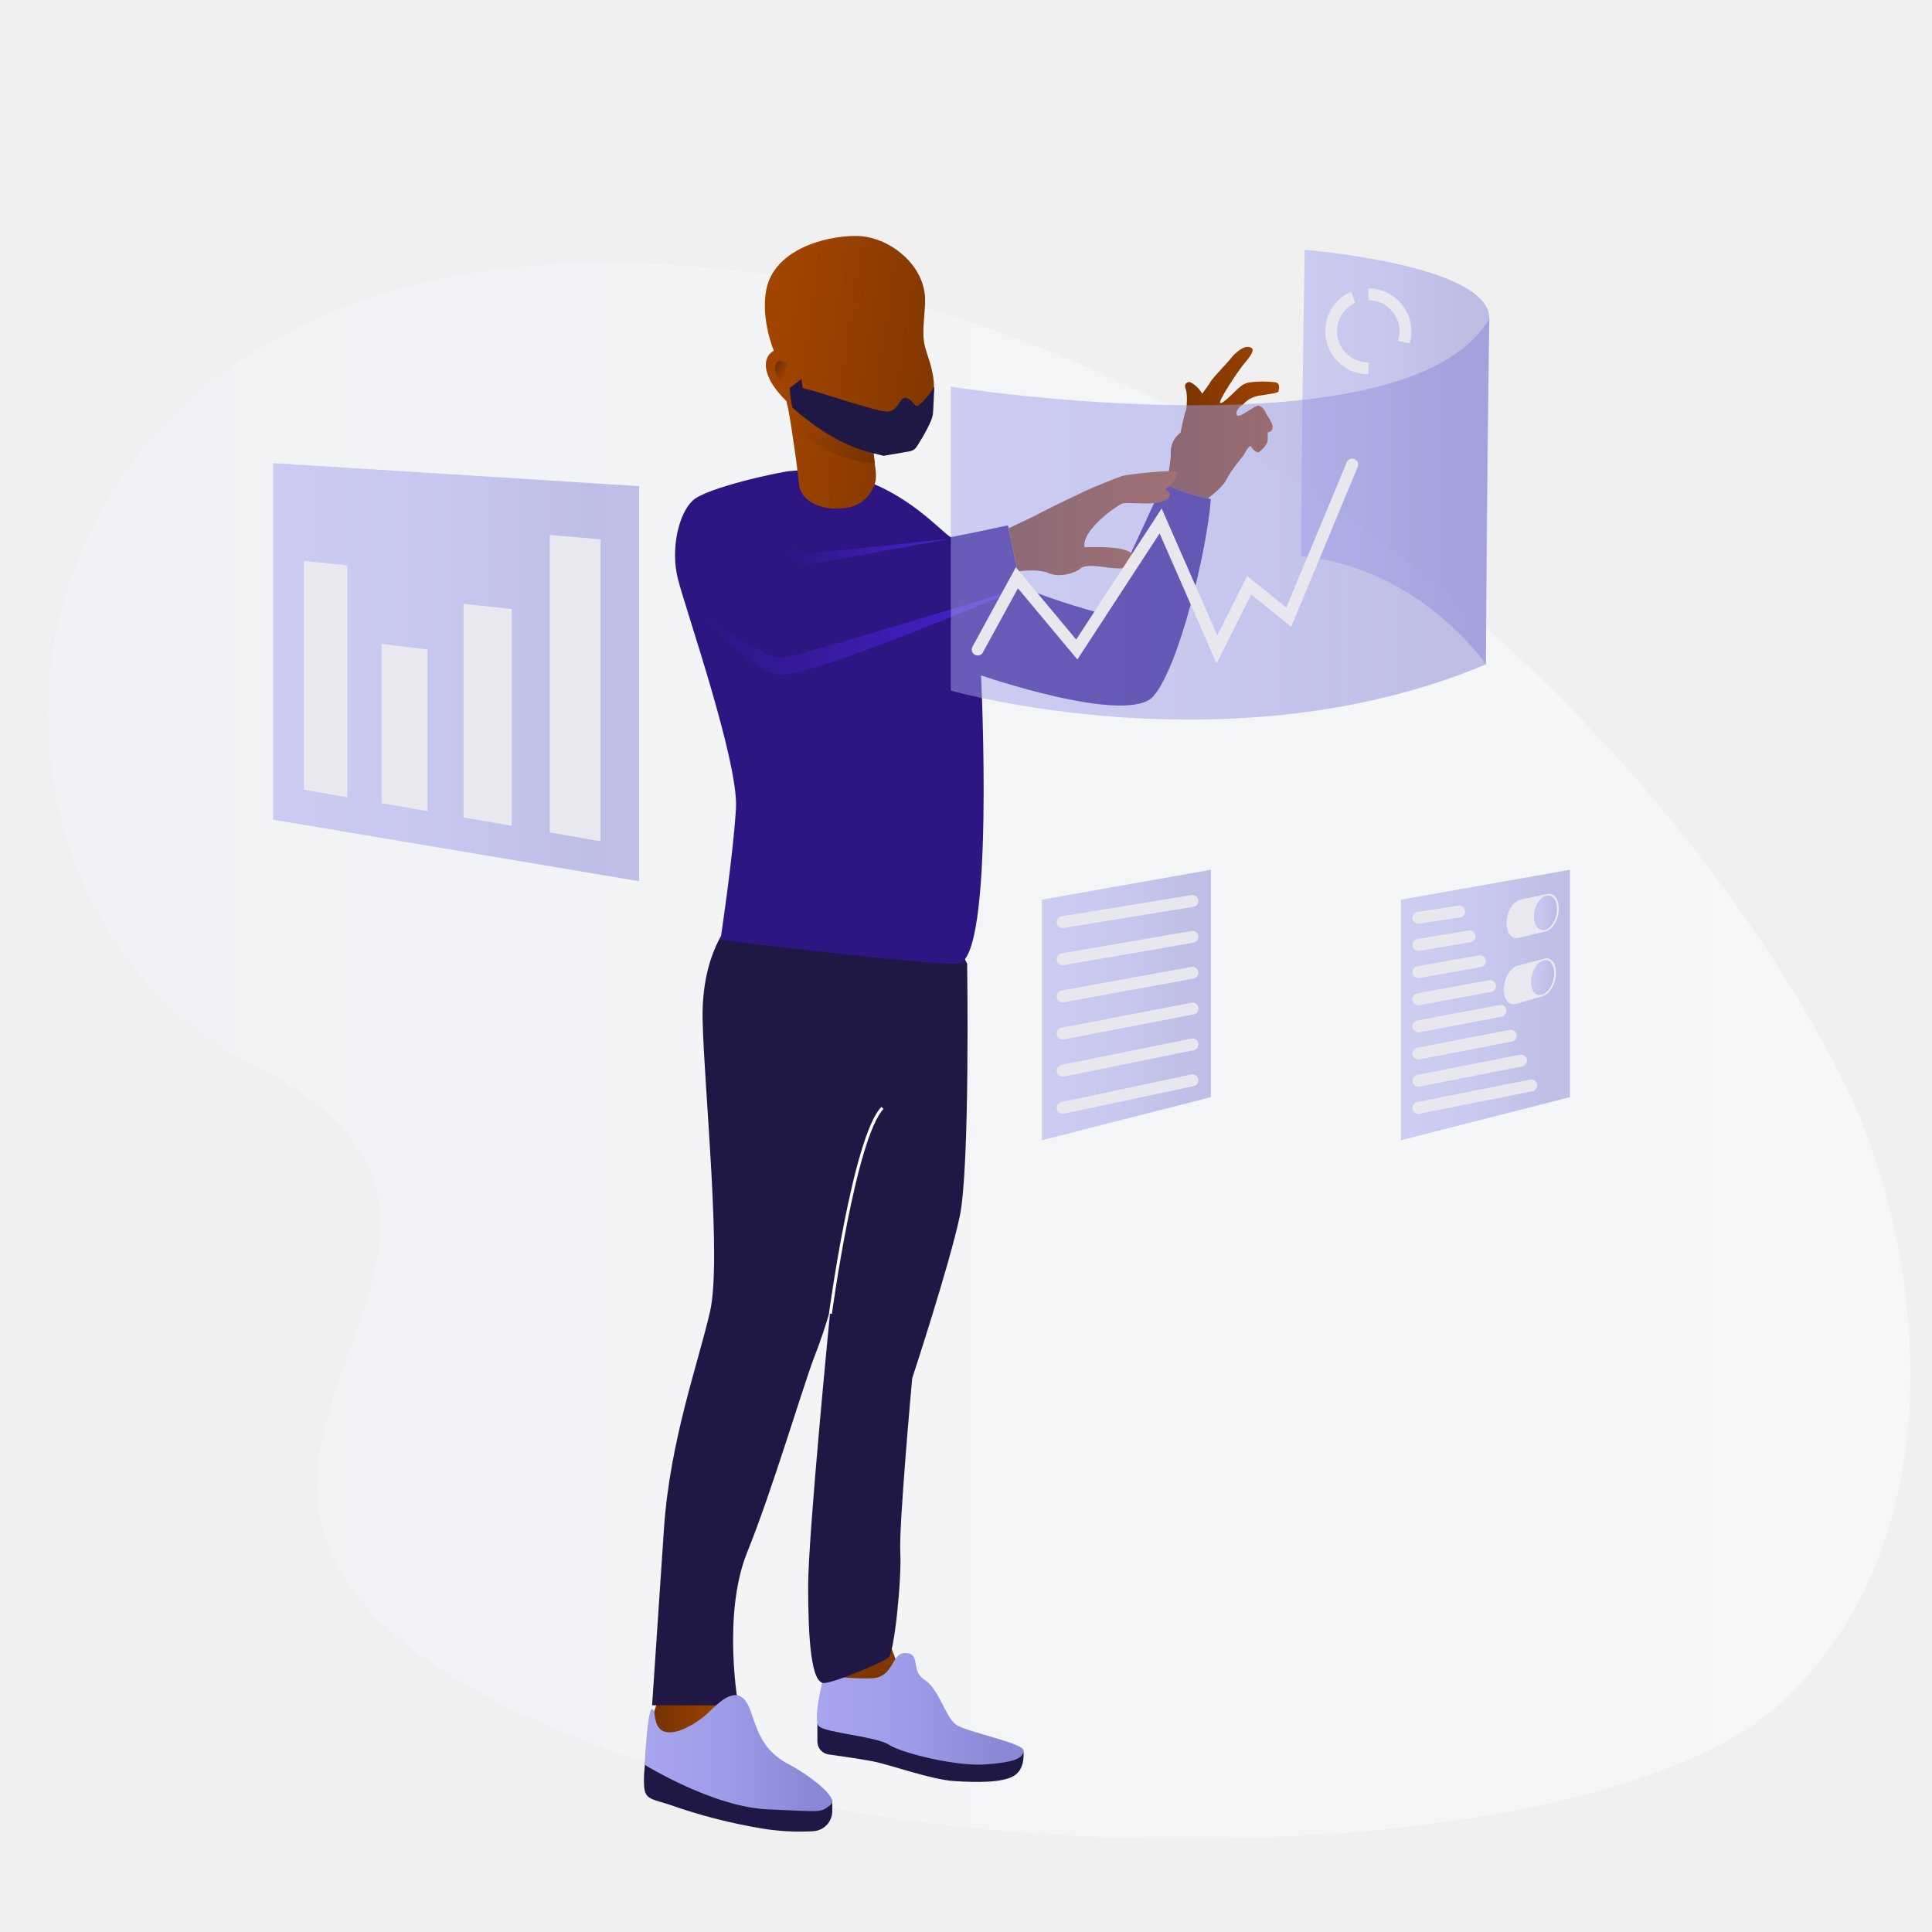
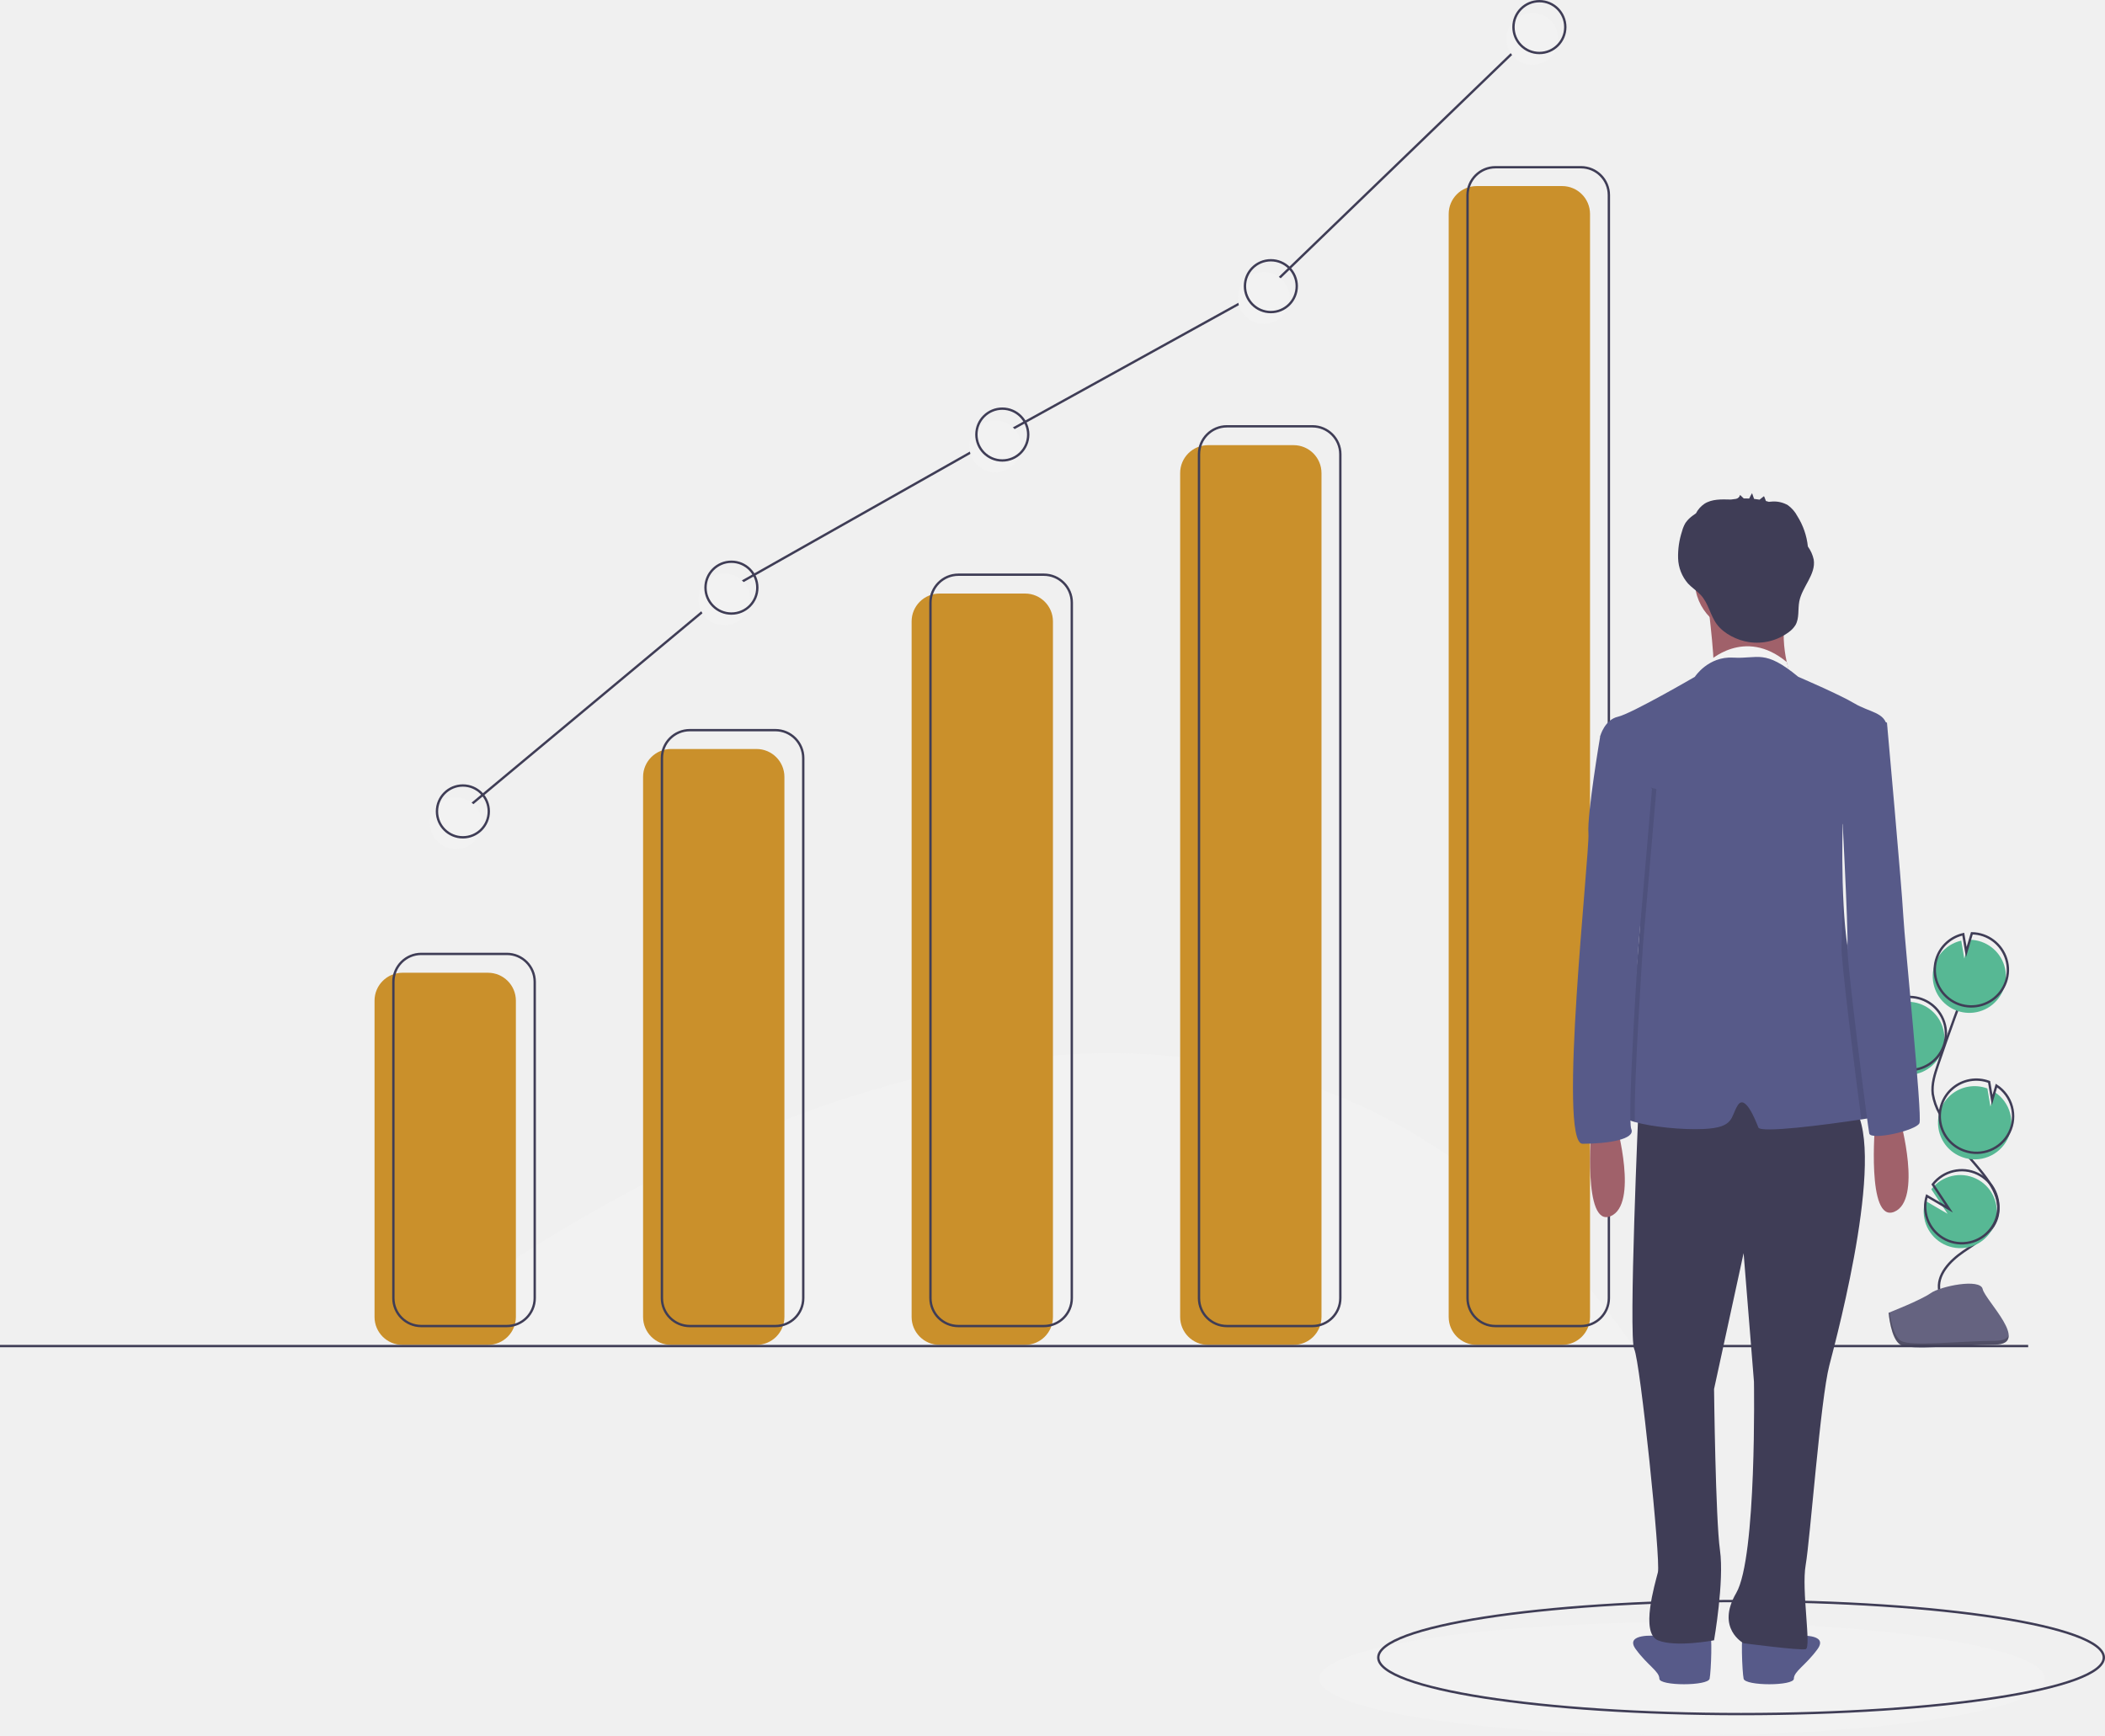
- <svg xmlns="http://www.w3.org/2000/svg" xmlns:xlink="http://www.w3.org/1999/xlink" viewBox="0 0 650 650">
-   <defs>
-     <style>.cls-1{fill:url(#Безымянный_градиент_263);}.cls-17,.cls-18,.cls-19,.cls-2,.cls-20,.cls-23,.cls-24{opacity:0.5;}.cls-2{fill:url(#Безымянный_градиент_250);}.cls-3{fill:url(#Безымянный_градиент_123);}.cls-4{fill:#1f1844;}.cls-5{fill:url(#Безымянный_градиент_123-2);}.cls-6{fill:url(#Безымянный_градиент_250-2);}.cls-22,.cls-7{fill:none;stroke-miterlimit:10;}.cls-7{stroke:#fff;}.cls-8{fill:url(#Безымянный_градиент_250-3);}.cls-9{fill:url(#Безымянный_градиент_123-3);}.cls-10{fill:#2d1582;}.cls-11{fill:url(#Безымянный_градиент_123-4);}.cls-12{fill:url(#Безымянный_градиент_123-5);}.cls-13{fill:url(#Безымянный_градиент_123-6);}.cls-14{fill:url(#Безымянный_градиент_48);}.cls-15{fill:url(#Безымянный_градиент_4);}.cls-16{fill:url(#Безымянный_градиент_4-2);}.cls-17{fill:url(#Безымянный_градиент_250-4);}.cls-18{fill:url(#Безымянный_градиент_250-5);}.cls-19{fill:url(#Безымянный_градиент_250-6);}.cls-20{fill:url(#Безымянный_градиент_250-7);}.cls-21{fill:#e9e8ee;}.cls-22{stroke:#e8e7ed;stroke-linecap:round;stroke-width:4px;}.cls-23{fill:url(#Безымянный_градиент_250-8);}.cls-24{fill:url(#Безымянный_градиент_250-9);}.cls-25{fill:#e8e7ed;}</style>
-     <linearGradient id="Безымянный_градиент_263" x1="16.2" y1="353.57" x2="642.71" y2="353.57" gradientUnits="userSpaceOnUse">
-       <stop offset="0" stop-color="#f0f2f5" />
-       <stop offset="0.99" stop-color="#f5f7f8" />
-     </linearGradient>
-     <linearGradient id="Безымянный_градиент_250" x1="437.72" y1="153.79" x2="501.07" y2="153.79" gradientUnits="userSpaceOnUse">
-       <stop offset="0" stop-color="#a7a5ee" />
-       <stop offset="0.44" stop-color="#9d9ce8" />
-       <stop offset="0.89" stop-color="#8988d5" />
-     </linearGradient>
-     <linearGradient id="Безымянный_градиент_123" x1="218.82" y1="577.48" x2="245.64" y2="577.48" gradientUnits="userSpaceOnUse">
-       <stop offset="0" stop-color="#753200" />
-       <stop offset="1" stop-color="#a04400" />
-     </linearGradient>
-     <linearGradient id="Безымянный_градиент_123-2" x1="-1732.07" y1="1550.09" x2="-1749.53" y2="1519.4" gradientTransform="matrix(-0.65, 0.76, 0.76, 0.65, -2009.75, 880.11)" xlink:href="#Безымянный_градиент_123" />
-     <linearGradient id="Безымянный_градиент_250-2" x1="389.58" y1="574.95" x2="459.11" y2="574.95" gradientTransform="translate(-114.75)" xlink:href="#Безымянный_градиент_250" />
-     <linearGradient id="Безымянный_градиент_250-3" x1="216.89" y1="589.81" x2="279.96" y2="589.81" xlink:href="#Безымянный_градиент_250" />
-     <linearGradient id="Безымянный_градиент_123-3" x1="392.42" y1="142.2" x2="430.34" y2="142.2" xlink:href="#Безымянный_градиент_123" />
-     <linearGradient id="Безымянный_градиент_123-4" x1="339.34" y1="175.96" x2="396.23" y2="175.96" xlink:href="#Безымянный_градиент_123" />
-     <linearGradient id="Безымянный_градиент_123-5" x1="-420.8" y1="454.25" x2="-354.34" y2="423.49" gradientTransform="matrix(-0.96, 0.28, 0.28, 0.96, -195.16, -186.88)" xlink:href="#Безымянный_градиент_123" />
-     <linearGradient id="Безымянный_градиент_123-6" x1="-351.93" y1="424.83" x2="-354.97" y2="427.81" gradientTransform="matrix(-0.96, 0.28, 0.28, 0.96, -195.16, -186.88)" xlink:href="#Безымянный_градиент_123" />
-     <linearGradient id="Безымянный_градиент_48" x1="-351.81" y1="441.73" x2="-375.31" y2="464.79" gradientTransform="matrix(-0.96, 0.28, 0.28, 0.96, -195.16, -186.88)" gradientUnits="userSpaceOnUse">
-       <stop offset="0" stop-color="#a04400" />
-       <stop offset="1" stop-color="#753200" />
-     </linearGradient>
-     <linearGradient id="Безымянный_градиент_4" x1="232.53" y1="212.4" x2="343.74" y2="212.4" gradientUnits="userSpaceOnUse">
-       <stop offset="0.01" stop-color="#2d1582" />
-       <stop offset="1" stop-color="#4822d1" />
-     </linearGradient>
-     <linearGradient id="Безымянный_градиент_4-2" x1="263.27" y1="185.61" x2="320.19" y2="185.61" xlink:href="#Безымянный_градиент_4" />
-     <linearGradient id="Безымянный_градиент_250-4" x1="319.9" y1="174.7" x2="501.07" y2="174.7" xlink:href="#Безымянный_градиент_250" />
-     <linearGradient id="Безымянный_градиент_250-5" x1="91.89" y1="226.13" x2="215.02" y2="226.13" xlink:href="#Безымянный_градиент_250" />
-     <linearGradient id="Безымянный_градиент_250-6" x1="350.53" y1="338.12" x2="407.39" y2="338.12" xlink:href="#Безымянный_градиент_250" />
-     <linearGradient id="Безымянный_градиент_250-7" x1="471.33" y1="338.12" x2="528.19" y2="338.12" xlink:href="#Безымянный_градиент_250" />
-     <linearGradient id="Безымянный_градиент_250-8" x1="489.84" y1="262" x2="497.48" y2="262" gradientTransform="matrix(1, 0.04, -0.04, 1, 38.14, 23.92)" xlink:href="#Безымянный_градиент_250" />
-     <linearGradient id="Безымянный_градиент_250-9" x1="489.84" y1="283.81" x2="497.48" y2="283.81" gradientTransform="matrix(1, 0.04, -0.04, 1, 38.14, 23.92)" xlink:href="#Безымянный_градиент_250" />
-   </defs>
-   <g id="_01" data-name="01">
-     <path class="cls-1" d="M621.32,366.05C566.3,253.58,408.94,88.85,204.48,88.42c-213.36-.44-234,211.17-119,270S32.33,490.55,152.53,564.22c121.66,74.56,381.67,67.56,445.67,9.56S645.08,414.64,621.32,366.05Z" />
-     <path class="cls-2" d="M499.91,223.52S477.76,191,437.72,187.12c0-27.15,1.22-103.06,1.22-103.06s62.47,4.9,62.13,23.23S499.91,223.52,499.91,223.52Z" />
-     <polygon class="cls-3" points="245.64 568.48 245.64 583.73 219.39 586.48 218.82 579.77 221.89 570.3 245.64 568.48" />
-     <path class="cls-4" d="M280,605.73v3.62a6.76,6.76,0,0,1-6.32,6.73,77.17,77.17,0,0,1-17-.85,183.49,183.49,0,0,1-31.25-8c-5.25-1.75-7.75-1.75-8.5-4.75s.18-10.08.18-10.08l31.21,7.12Z" />
-     <polygon class="cls-5" points="297.91 549.02 303.03 562.84 301.07 577.11 297.24 580.51 281.16 575.68 277.21 569.58 281.32 547.94 297.91 549.02" />
-     <path class="cls-4" d="M275,579.77v6.15a4.38,4.38,0,0,0,3.78,4.34c4.32.6,11.27,1.61,15,2.35,5.74,1.12,19.46,6.11,27.19,6.61s16.46.62,20.33-1.87,3-8.36,3-8.36Z" />
-     <path class="cls-6" d="M277.26,563.31s-4,15.22-1.75,17.46,19.08,3.37,23.57,6.24,22.82,7.36,32.55,6.61,12.47-2,12.72-4.61-19.33-6.24-22.82-8.86-5.61-11.85-10.48-15-1.12-8.73-6.24-9-3.74,8-11.35,8.48A68.43,68.43,0,0,1,277.26,563.31Z" />
-     <path class="cls-4" d="M245.89,310.23s-10,10-9.5,33,6.5,80.5,2.5,98-13.5,43.5-15.5,73-4,59.5-4,59.5h29s-5.5-30.5,3-51.5,18.5-55,22.5-65.5a169.15,169.15,0,0,0,5.5-16.37s-7.5,75.88-7.5,93.38,1,33,5.52,32.5,19.48-7,21.48-8.5,4.5-26.5,4-35.5,4-58.5,4-58.5,12.5-38,16-54.5,2.5-85,2.5-85l-5.5-11Z" />
-     <path class="cls-7" d="M296.89,372.73c-9.5,10-17.5,69.25-17.5,69.25" />
-     <path class="cls-8" d="M237.14,577.27c.38-.32.83-.74,1.32-1.21,3.06-2.95,8-8.05,11.68-4.59,4.25,4,2.76,15.88,15.5,22.24,3.81,1.9,17.25,10.78,13.75,13.53s-2.5,2.25-21,1.5-41.5-15-41.5-15,.87-18.75,2.5-18.75-.25,7,5,7.78S237.14,577.27,237.14,577.27Z" />
-     <path class="cls-9" d="M430.14,131.61c-.13.74-2.75.87-6.5,1.5s-4.63,2.5-6,3.37-2.25,2.87-1.23,3.37,5.73-3.37,6.86-3.37,2.37,1.63,2.5,2.25,2,2.75,2.37,4.62a1.79,1.79,0,0,1-1.63,2.13V148c0,1.75-2.62,3.87-3,4.13s-1.87-.5-2.5-1.76-2.74,3-2.74,3-4,4.63-5.5,7.76c-1,2.19-4.4,5.07-6.46,6.59a59.76,59.76,0,0,1-13.89-4.62c.54-2.78,1.66-8.88,1.47-11a8,8,0,0,1,3.29-6.52s1.38-7,1.72-7.2.75-5.68,0-7.55.72-2.38,1.45-2.29a9.42,9.42,0,0,1,4.1,3.92c.84-1.12,2.52-3.38,2.89-4.12.5-1,6.25-7,6.75-7.74s4.51-5.27,7-3.5c1.32.94-1.5,4-3,5.87s-8.63,12.37-7.5,12.63,5.5-4.76,6.85-5.63a6,6,0,0,1,3.4-1.37,34.44,34.44,0,0,1,8.12,0C430.89,128.85,430.27,130.85,430.14,131.61Z" />
-     <path class="cls-10" d="M407.39,167.9c-1.33,17.33-10.67,56.33-19.33,66.33s-58-7-58-7,4.76,96.68-7.91,97-79.76-8-79.76-8,4.33-28.67,5.22-44.33-17-67-19.55-77.17.33-22,5-26.33,28.74-9.52,32.63-9.91c31-3.11,49.32,19.16,54.11,22.23,9.24-1.76,19.34-4,19.34-4l.2,1,3,14.47,1,5c11.16,5.1,27.71,9.33,27.71,9.33l7.13-15.43,2.36-5.1,7.75-16.77,3.09-6.7s.36.2,1,.52l1,.48a60.89,60.89,0,0,0,12.88,4.14Z" />
-     <path class="cls-11" d="M392.14,164.48c-.75,0,3.5,1.37.25,3.63a9.15,9.15,0,0,1-4.09,1.15c-4.08.39-9.29-.27-10.53.09-1.76.5-14,9-12.88,14.76,3.21,0,12.48-.52,15.66,1.92a2.48,2.48,0,0,1,1.09,2c.06,2.1-1.5,2.91-3.45,3.15a28.8,28.8,0,0,1-6.55-.4c-2.37-.25-6.63-.92-8.13.48s-6.87,3.27-10.87,1.52c-2.72-1.19-7.54-.88-10.33-.55l-3-14.47c3.76-1.78,10.3-4.89,12-5.86,2.5-1.37,11.38-5.5,13.62-6.62s11-4.62,12.5-5.12,16.76-2.26,18.38-1.38c1.17.64-.93,3.37-2.46,4.83A3.33,3.33,0,0,1,392.14,164.48Z" />
-     <path class="cls-12" d="M268.86,163.24c-.22-1.82-.7-6.53-1.51-12-.56-3.76-1.15-7.65-1.6-10.66,0-.26-.08-.51-.12-.75a38.56,38.56,0,0,0-1-4.83l-.25-.25c-7.23-7.15-8-13-5.28-15.81a5.37,5.37,0,0,1,1.24-.94h0s-4.44-10.47-2.54-20.48C260.33,84.29,277,79.35,288,79.38s23.48,9.72,23.24,22c-.09,4.89-1,9.57-.34,13.82s4.31,10.57,3.07,18.14c-1.75,10.85-11.34,16.38-17.67,18.17a21,21,0,0,1-2.46.54l.21,1.8.18,1.46.19,1.58a17.38,17.38,0,0,1,.23,4.44,11.66,11.66,0,0,1-10.43,9.6C274.94,172.07,269.4,167.66,268.86,163.24Z" />
-     <path class="cls-13" d="M265,122.62s-2.74-2.83-4-.2,1.84,6.38,1.84,6.38Z" />
-     <path class="cls-4" d="M269.62,127.55l.42,3c7.67,1.86,25.8,8.32,28.76,7.94,3.76-.48,3.76-5,6-4.6s2.66,3,4,2.62c.7-.2,4.53-4.2,5.52-6.44,0,0-.29,7.77-.44,9.16-.33,3.23-5.43,11-5.43,11a3.46,3.46,0,0,1-2.4,1.62l-8.78,1.5-5-1.23c-6.88-1.47-24.29-10-24.83-11.75a42.93,42.93,0,0,1-1.77-9.78Z" />
-     <path class="cls-14" d="M265.82,141.11a38.24,38.24,0,0,0,28.49,14.69l-.18-1.46-.21-1.8c-8-1.79-17.77-6.61-29.47-17.27l.25.25a38.56,38.56,0,0,1,1,4.83C265.74,140.6,265.79,140.85,265.82,141.11Z" />
-     <path class="cls-15" d="M262.88,221.38c-5.43.33-30.34-16.92-30.34-16.92s19.25,20.25,28.57,22.5,82.64-29.25,82.64-29.25S268.31,221,262.88,221.38Z" />
-     <path class="cls-16" d="M263.27,182.21s2.26,7,4.51,7.75,36.7-6,46.85-7.75c1.75-.3,3.64-.65,5.56-1l-49.71,5.18-7.21-5.18" />
-     <path class="cls-17" d="M319.9,130.09V232.34s94.88,27,180-8.82c0-56.76,1.16-116.23,1.16-116.23C473.25,154.38,319.9,130.09,319.9,130.09Z" />
-     <polygon class="cls-18" points="215.02 296.47 91.89 275.78 91.89 155.8 215.02 163.56 215.02 296.47" />
-     <polygon class="cls-19" points="407.39 369.12 350.53 383.63 350.53 302.68 407.39 292.62 407.39 369.12" />
-     <polygon class="cls-20" points="528.19 369.12 471.33 383.63 471.33 302.68 528.19 292.62 528.19 369.12" />
-     <polygon class="cls-21" points="116.87 268.22 102.22 265.68 102.22 188.74 116.87 190.2 116.87 268.22" />
-     <polygon class="cls-21" points="143.82 272.91 128.41 270.23 128.41 216.63 143.82 218.53 143.82 272.91" />
-     <polygon class="cls-21" points="172.18 277.84 155.96 275.02 155.96 203.16 172.18 204.91 172.18 277.84" />
-     <polygon class="cls-21" points="202.07 283.04 184.97 280.07 184.97 179.99 202.07 181.44 202.07 283.04" />
-     <polyline class="cls-22" points="328.94 218.53 342.12 194.39 362.27 218.53 390.48 175.27 409.44 218.53 420.27 196.9 433.6 207.64 454.94 156.31" />
-     <path class="cls-21" d="M520,313.36l-9,2.19c-2.43.59-4.29-1.83-4.13-5.42h0c.16-3.59,2.27-6.92,4.69-7.45l9-1.94c2.31-.5,4,1.9,3.89,5.35h0C524.3,309.55,522.32,312.8,520,313.36Z" />
-     <path class="cls-23" d="M523.81,306.24c-.14,3.17-2,6.16-4.08,6.67s-3.78-1.67-3.64-4.9,2-6.22,4.15-6.69S524,303.07,523.81,306.24Z" />
-     <path class="cls-21" d="M519.06,335.13l-9,2.62c-2.43.71-4.3-1.62-4.14-5.21h0c.16-3.59,2.27-7,4.7-7.66l9-2.37c2.31-.61,4.05,1.7,3.9,5.16h0C523.36,331.12,521.38,334.46,519.06,335.13Z" />
-     <path class="cls-24" d="M522.87,327.84c-.14,3.17-2,6.24-4.09,6.85s-3.79-1.49-3.65-4.71,2-6.3,4.16-6.87S523,324.67,522.87,327.84Z" />
-     <path class="cls-25" d="M445.88,111.44a14.5,14.5,0,0,0,14.49,14.49v-4a10.48,10.48,0,0,1-4.47-20l-1.26-3.83A14.5,14.5,0,0,0,445.88,111.44Z" />
-     <path class="cls-25" d="M470.83,110.89c0,.18,0,.37,0,.55a10.43,10.43,0,0,1-.52,3.25l3.94.8a14.49,14.49,0,0,0,.57-3.65Z" />
-     <path class="cls-25" d="M474.85,111.44A14.5,14.5,0,0,0,460.37,97v4a10.49,10.49,0,0,1,10.46,9.93l4,1C474.84,111.7,474.85,111.57,474.85,111.44Z" />
-     <line class="cls-22" x1="357.54" y1="310.23" x2="401.2" y2="303.12" />
-     <line class="cls-22" x1="357.54" y1="322.73" x2="401.2" y2="315.18" />
-     <line class="cls-22" x1="357.54" y1="335.23" x2="401.2" y2="327.25" />
-     <line class="cls-22" x1="357.54" y1="347.73" x2="401.2" y2="339.32" />
-     <line class="cls-22" x1="357.54" y1="360.23" x2="401.2" y2="351.38" />
-     <line class="cls-22" x1="357.54" y1="372.73" x2="401.2" y2="363.45" />
-     <line class="cls-22" x1="477.2" y1="308.78" x2="490.93" y2="306.67" />
-     <line class="cls-22" x1="477.2" y1="317.92" x2="494.4" y2="315.03" />
-     <line class="cls-22" x1="477.2" y1="327.05" x2="497.86" y2="323.39" />
-     <line class="cls-22" x1="477.2" y1="336.19" x2="501.33" y2="331.75" />
-     <line class="cls-22" x1="477.2" y1="345.32" x2="504.79" y2="340.1" />
-     <line class="cls-22" x1="477.2" y1="354.46" x2="508.25" y2="348.46" />
-     <line class="cls-22" x1="477.2" y1="363.6" x2="511.72" y2="356.82" />
-     <line class="cls-22" x1="477.2" y1="372.73" x2="515.18" y2="365.18" />
-   </g>
+ <svg xmlns="http://www.w3.org/2000/svg" id="e9a400c3-14c4-48e9-ac4d-1e6d0c39fdb5" data-name="Layer 1" width="893.617" height="736.75" viewBox="0 0 893.617 736.75">
+   <path d="M321.941,651.875s332.5-277.5,524,0" transform="translate(-153.4415 -81.375)" fill="#f2f2f2" />
+   <ellipse cx="714.117" cy="712.75" rx="154" ry="24" fill="#f2f2f2" />
+   <ellipse cx="739.117" cy="703.75" rx="154" ry="24" fill="none" stroke="#3f3d56" stroke-miterlimit="10" />
+   <path d="M958.047,536.825a15.529,15.529,0,1,0,2.068-29.782l.389,7.993-3.781-6.85a15.47,15.47,0,0,0-7.971,8.747,15.227,15.227,0,0,0-.893,4.201A15.526,15.526,0,0,0,958.047,536.825Z" transform="translate(-153.4415 -81.375)" fill="#57b894" />
+   <path d="M976.758,629.527c-1.335-6.797,4.449-12.824,10.163-16.741s12.389-7.766,14.339-14.413c2.802-9.553-5.544-18.302-12.039-25.847a93.49,93.49,0,0,1-12.329-18.323,25.222,25.222,0,0,1-2.949-8.331c-.512-4.235.848-8.448,2.219-12.488q6.849-20.184,14.645-40.03" transform="translate(-153.4415 -81.375)" fill="none" stroke="#3f3d56" stroke-miterlimit="10" />
+   <path d="M958.686,534.767a15.529,15.529,0,1,0,2.068-29.782l.389,7.993-3.781-6.85a15.47,15.47,0,0,0-7.971,8.747,15.227,15.227,0,0,0-.893,4.201A15.526,15.526,0,0,0,958.686,534.767Z" transform="translate(-153.4415 -81.375)" fill="none" stroke="#3f3d56" stroke-miterlimit="10" />
+   <path d="M974.86,490.594a15.511,15.511,0,0,1,11.177-9.847l1.279,7.598,2.37-7.98a15.527,15.527,0,1,1-14.826,10.229Z" transform="translate(-153.4415 -81.375)" fill="#57b894" />
+   <path d="M975.713,487.85a15.511,15.511,0,0,1,11.177-9.847l1.279,7.598,2.37-7.98a15.527,15.527,0,1,1-14.826,10.229Z" transform="translate(-153.4415 -81.375)" fill="none" stroke="#3f3d56" stroke-miterlimit="10" />
+   <path d="M986.494,572.68a15.527,15.527,0,0,0,13.743-27.624L998.416,551.189l-1.292-7.688a.271.271,0,0,0-.04-.015,15.528,15.528,0,1,0-10.59,29.194Z" transform="translate(-153.4415 -81.375)" fill="#57b894" />
+   <path d="M987.233,569.901a15.527,15.527,0,0,0,13.743-27.624l-1.821,6.133-1.292-7.688a.271.271,0,0,0-.04-.015,15.528,15.528,0,1,0-10.59,29.194Z" transform="translate(-153.4415 -81.375)" fill="none" stroke="#3f3d56" stroke-miterlimit="10" />
+   <path d="M970.328,598.468a15.52,15.52,0,1,0,2.992-12.16l6.919,10.413-9.453-5.527A15.383,15.383,0,0,0,970.328,598.468Z" transform="translate(-153.4415 -81.375)" fill="#57b894" />
+   <path d="M970.968,596.41a15.52,15.52,0,1,0,2.992-12.16l6.919,10.413-9.453-5.527A15.383,15.383,0,0,0,970.968,596.41Z" transform="translate(-153.4415 -81.375)" fill="none" stroke="#3f3d56" stroke-miterlimit="10" />
+   <path d="M955.198,638.734s13.703-5.37,17.833-8.311,21.079-6.452,22.103-1.736,20.593,23.457,5.122,23.581-35.947,2.538-40.069.028S955.198,638.734,955.198,638.734Z" transform="translate(-153.4415 -81.375)" fill="#656380" />
+   <path d="M1000.533,650.627c-15.471.125-35.947,2.538-40.069.028-3.139-1.912-4.39-8.773-4.808-11.938-.29.012-.457.018-.457.018s.868,11.052,4.99,13.562,24.598.097,40.069-.028c4.466-.036,6.008-1.625,5.924-3.978C1005.56,649.712,1003.856,650.6,1000.533,650.627Z" transform="translate(-153.4415 -81.375)" opacity="0.2" />
+   <rect x="159" y="413" width="60" height="158" rx="11.851" fill="#ca902b" />
+   <rect x="273" y="318" width="60" height="253" rx="11.851" fill="#ca902b" />
+   <rect x="387" y="252" width="60" height="319" rx="11.851" fill="#ca902b" />
+   <rect x="501" y="189" width="60" height="382" rx="11.851" fill="#ca902b" />
+   <rect x="615" y="79" width="60" height="492" rx="11.851" fill="#ca902b" />
+   <rect x="167" y="405" width="60" height="158" rx="11.851" fill="none" stroke="#3f3d56" stroke-miterlimit="10" />
+   <rect x="281" y="310" width="60" height="253" rx="11.851" fill="none" stroke="#3f3d56" stroke-miterlimit="10" />
+   <rect x="395" y="244" width="60" height="319" rx="11.851" fill="none" stroke="#3f3d56" stroke-miterlimit="10" />
+   <rect x="509" y="181" width="60" height="382" rx="11.851" fill="none" stroke="#3f3d56" stroke-miterlimit="10" />
+   <rect x="623" y="71" width="60" height="492" rx="11.851" fill="none" stroke="#3f3d56" stroke-miterlimit="10" />
+   <line x1="861" y1="571.5" y2="571.5" fill="none" stroke="#3f3d56" stroke-miterlimit="10" />
+   <path d="M960.145,556.951s9.411,33.879-2.51,38.898-8.156-37.643-8.156-37.643Z" transform="translate(-153.4415 -81.375)" fill="#a0616a" />
+   <path d="M874.82,774.028s-8.783-.627-11.92,1.255a7.571,7.571,0,0,1-6.274.627s-13.803-1.255-8.783,5.647S857.88,790.968,857.88,794.104s20.704,3.137,21.331,0,1.255-19.449,0-20.076S874.82,774.028,874.82,774.028Z" transform="translate(-153.4415 -81.375)" fill="#575a89" />
+   <path d="M898.033,774.028s8.783-.627,11.92,1.255a7.571,7.571,0,0,0,6.274.627s13.803-1.255,8.783,5.647-10.038,9.411-10.038,12.548-20.704,3.137-21.331,0-1.255-19.449,0-20.076S898.033,774.028,898.033,774.028Z" transform="translate(-153.4415 -81.375)" fill="#575a89" />
+   <path d="M849.097,550.05s-4.392,99.128-1.882,104.147,11.293,89.717,10.038,94.736-7.529,25.723,0,28.86,23.841,0,23.841,0,4.392-25.096,2.51-38.271-2.51-68.386-2.51-68.386l12.548-57.72,4.392,54.583s1.255,74.659-7.529,89.717,3.137,21.331,3.137,21.331,23.841,3.137,26.35,2.51-1.882-25.096,0-35.761,6.274-70.268,10.038-84.698,25.096-94.736,9.411-111.048S849.097,550.05,849.097,550.05Z" transform="translate(-153.4415 -81.375)" fill="#3f3d56" />
+   <circle cx="741.455" cy="246.579" r="21.959" fill="#a0616a" />
+   <path d="M878.584,337.992s3.764,30.115,1.882,30.742,33.252,0,33.252,0-6.901-18.194,0-32.624Z" transform="translate(-153.4415 -81.375)" fill="#a0616a" />
+   <path d="M878.584,362.46s15.291-15.057,33.369,0l1.17,4.488-9.443-.097H878.584Z" transform="translate(-153.4415 -81.375)" fill="#f2f2f2" />
+   <path d="M953.243,555.069c-1.449.289-5.0.878-9.63,1.581-15.415,2.328-42.731,5.854-43.698,3.438-1.255-3.137-5.647-14.43-8.783-9.411s-1.255,9.411-14.43,10.038c-8.965.427-21.996-.891-29.211-2.961-3.388-.972-5.496-2.108-5.295-3.313.627-3.764,7.529-75.287,7.529-82.188s2.51-40.153,2.51-40.153l-18.031-35.479-1.418-2.792s1.882-6.901,7.529-8.156S872.937,368.734,872.937,368.734s5.647-8.783,16.312-8.156,13.175-3.764,27.605,8.156c0,0,17.567,7.529,23.841,11.293s13.175,3.764,13.803,10.038c.125,1.261-.558,3.689-1.732,6.757-4.298,11.243-15.158,31.137-16.858,34.237-.151.27-.232.414-.232.414s-.326,11.28.019,24.487v.031c.339,12.667,1.292,27.103,3.745,35.084C944.46,507.387,959.517,553.814,953.243,555.069Z" transform="translate(-153.4415 -81.375)" fill="#575a89" />
+   <path d="M923.402,318.94a14.958,14.958,0,0,0-2.482-5.546,29.963,29.963,0,0,0-4.473-12.905,13.54,13.54,0,0,0-4.007-4.625,11.83,11.83,0,0,0-6.305-1.572c-.4-.007-1.12.115-1.769.144-.415-.128-.833-.243-1.253-.351-.245-.545-.73-2.133-.866-2.025l-1.83,1.454c-.774-.134-1.551-.239-2.332-.322q-.426-1.216-.852-2.431a16.661,16.661,0,0,0-1.209,2.272q-1.165-.057-2.332-.04l-1.555-1.494a2.193,2.193,0,0,1-1.715,1.68c-.716.073-1.428.169-2.138.284-.058-0-.116,0-.173-.001-3.829-.096-7.95-.267-11.152,1.835a10.989,10.989,0,0,0-3.55,4.029c-.392.266-.785.531-1.166.814a12.748,12.748,0,0,0-3.285,3.256,13.809,13.809,0,0,0-1.453,3.522,33.761,33.761,0,0,0-1.673,11.534A17.117,17.117,0,0,0,870.04,329.133c1.642,1.765,3.73,3.068,5.375,4.83,3.386,3.629,4.021,8.691,6.917,12.531,3.064,4.062,8.655,6.734,13.565,7.5a22.66,22.66,0,0,0,16.88-4.21,10.443,10.443,0,0,0,2.874-3.013c1.704-2.948.982-6.653,1.615-9.999C918.453,330.501,924.438,325.238,923.402,318.94Z" transform="translate(-153.4415 -81.375)" fill="#3f3d56" />
+   <path d="M839.686,558.833s9.411,33.879-2.51,38.898-8.156-37.643-8.156-37.643Z" transform="translate(-153.4415 -81.375)" fill="#a0616a" />
+   <path d="M850.972,481.953s-4.116,61.083-3.482,75.801c-3.388-.972-5.496-2.108-5.295-3.313.627-3.764,7.529-75.287,7.529-82.188s2.51-40.153,2.51-40.153l-18.031-35.479c.289-1.757.464-2.792.464-2.792l9.097,19.135,12.861,3.451Z" transform="translate(-153.4415 -81.375)" opacity="0.1" />
+   <path d="M837.176,390.065l-4.392,3.764s-5.647,33.252-5.019,41.408-13.175,131.752-2.51,131.752,22.586-1.882,20.704-6.274,3.133-78.762,3.133-78.762l5.65-65.537Z" transform="translate(-153.4415 -81.375)" fill="#575a89" />
+   <path d="M952.767,396.822c-4.298,11.243-15.158,31.137-16.858,34.237.05-8.024.082-13.702.082-13.702l13.175-26.978,2.823-2.196S952.29,391.502,952.767,396.822Z" transform="translate(-153.4415 -81.375)" opacity="0.1" />
+   <path d="M953.243,555.069c-1.449.289-5.0.878-9.63,1.581-2.403-17.768-8.827-68.862-8.42-73.674.201-2.372.37-14.091.502-26.984.339,12.667,1.292,27.103,3.745,35.084C944.46,507.387,959.517,553.814,953.243,555.069Z" transform="translate(-153.4415 -81.375)" opacity="0.1" />
+   <path d="M945.087,385.673l9.411,2.51s6.274,69.64,6.901,81.561,8.156,85.325,6.901,88.462-20.704,7.529-21.331,4.392-9.748-73.921-9.266-79.623-2.655-64.677-2.655-64.677Z" transform="translate(-153.4415 -81.375)" fill="#575a89" />
+   <polyline points="196.5 344.5 310.5 249.5 425.5 184.5 539.5 121.5 653.5 11.5" fill="none" stroke="#3f3d56" stroke-miterlimit="10" />
+   <circle cx="193.5" cy="349.5" r="11" fill="#f2f2f2" />
+   <circle cx="307.5" cy="254.5" r="11" fill="#f2f2f2" />
+   <circle cx="422.5" cy="189.5" r="11" fill="#f2f2f2" />
+   <circle cx="536.5" cy="126.5" r="11" fill="#f2f2f2" />
+   <circle cx="650.5" cy="16.5" r="11" fill="#f2f2f2" />
+   <circle cx="196.5" cy="344.5" r="11" fill="none" stroke="#3f3d56" stroke-miterlimit="10" />
+   <circle cx="310.5" cy="249.5" r="11" fill="none" stroke="#3f3d56" stroke-miterlimit="10" />
+   <circle cx="425.5" cy="184.5" r="11" fill="none" stroke="#3f3d56" stroke-miterlimit="10" />
+   <circle cx="539.5" cy="121.5" r="11" fill="none" stroke="#3f3d56" stroke-miterlimit="10" />
+   <circle cx="653.5" cy="11.5" r="11" fill="none" stroke="#3f3d56" stroke-miterlimit="10" />
</svg>
